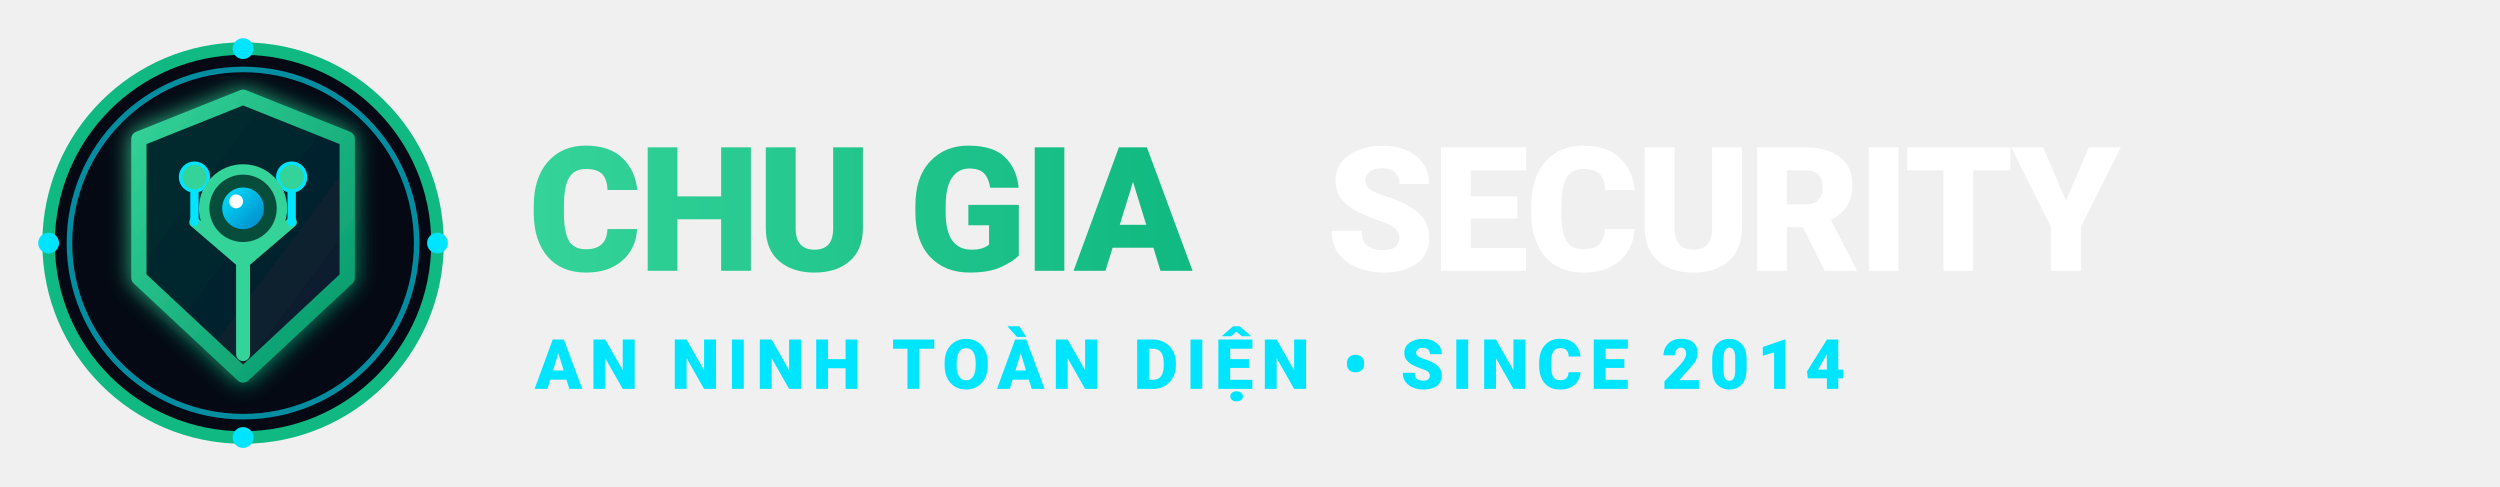
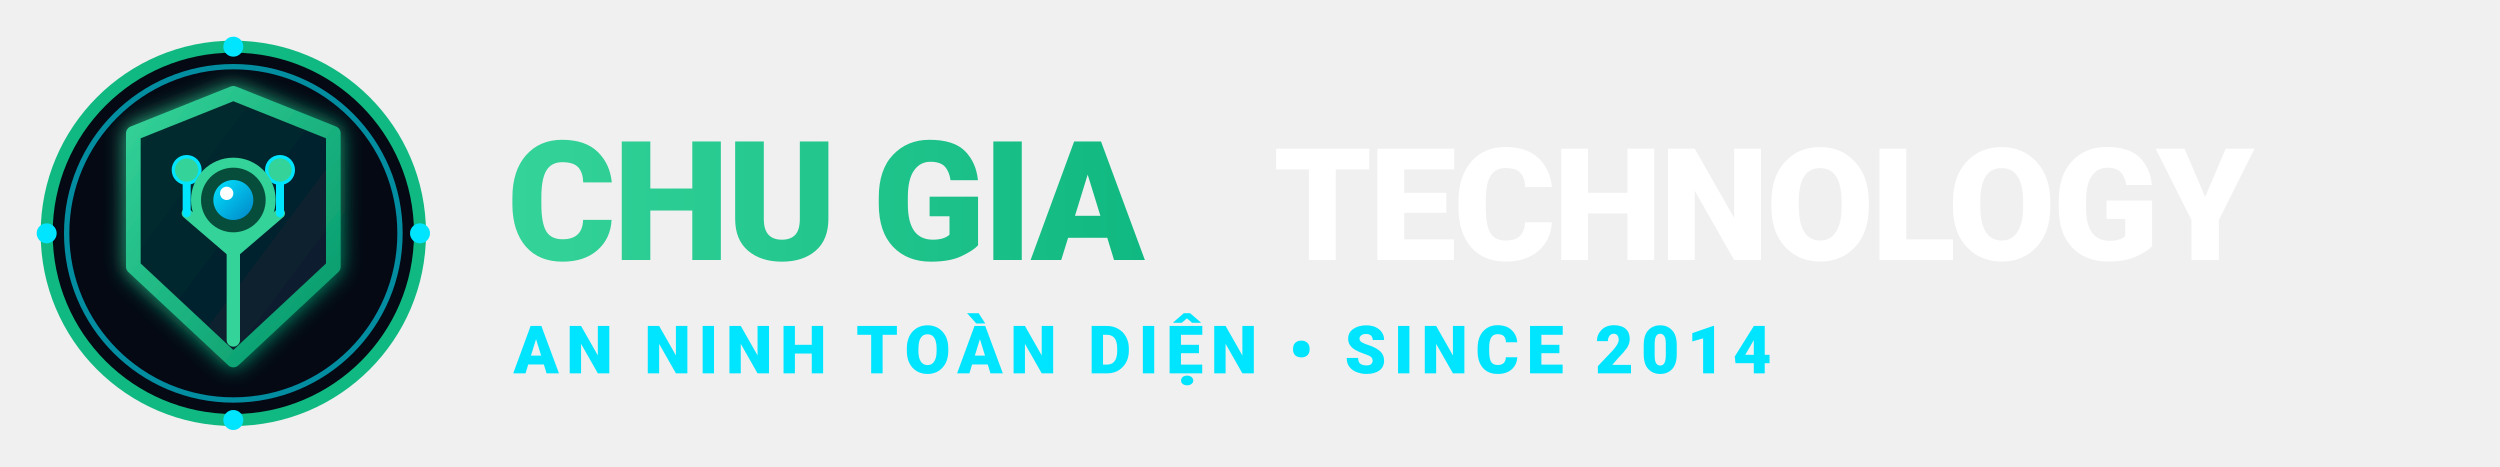
- <svg xmlns="http://www.w3.org/2000/svg" viewBox="0 0 360 70" width="360" height="70">
+ <svg xmlns="http://www.w3.org/2000/svg" viewBox="0 0 375 70" width="375" height="70">
  <defs>
    <linearGradient id="emGradH" x1="0%" y1="0%" x2="100%" y2="100%">
      <stop offset="0%" stop-color="#34D399" />
      <stop offset="100%" stop-color="#059669" />
    </linearGradient>
    <linearGradient id="bgShieldH" x1="0%" y1="0%" x2="100%" y2="100%">
      <stop offset="0%" stop-color="#042F2E" />
      <stop offset="100%" stop-color="#081A2E" />
    </linearGradient>
    <linearGradient id="cyanGH" x1="0%" y1="0%" x2="100%" y2="100%">
      <stop offset="0%" stop-color="#00E5FF" />
      <stop offset="100%" stop-color="#0284C7" />
    </linearGradient>
    <linearGradient id="brandGradH" x1="0%" y1="0%" x2="100%" y2="0%">
      <stop offset="0%" stop-color="#34D399" />
      <stop offset="100%" stop-color="#10B981" />
    </linearGradient>
    <filter id="glowH" x="-20%" y="-20%" width="140%" height="140%">
      <feGaussianBlur stdDeviation="1.5" result="blur" />
      <feComposite in="SourceGraphic" in2="blur" operator="over" />
    </filter>
  </defs>
  <g transform="translate(6, 6)">
    <circle cx="29" cy="29" r="28" fill="#040914" stroke="#10B981" stroke-width="1.8" />
    <circle cx="29" cy="29" r="25" fill="none" stroke="#00E5FF" stroke-width="0.8" opacity="0.6" />
    <circle cx="29" cy="1" r="1.5" fill="#00E5FF" />
    <circle cx="29" cy="57" r="1.5" fill="#00E5FF" />
    <circle cx="1" cy="29" r="1.5" fill="#00E5FF" />
    <circle cx="57" cy="29" r="1.5" fill="#00E5FF" />
    <path d="M29 8 L44 14 L44 34 L29 48 L14 34 L14 14 Z" fill="url(#bgShieldH)" stroke="url(#emGradH)" stroke-width="2.2" stroke-linejoin="round" filter="url(#glowH)" />
    <line x1="29" y1="45" x2="29" y2="25" stroke="#34D399" stroke-width="2" stroke-linecap="round" />
    <line x1="29" y1="32" x2="22" y2="26" stroke="#34D399" stroke-width="1.5" stroke-linecap="round" />
    <line x1="22" y1="26" x2="22" y2="20" stroke="#00E5FF" stroke-width="1.2" stroke-linecap="round" />
    <circle cx="22" cy="19.5" r="2" fill="#34D399" stroke="#00E5FF" stroke-width="0.5" />
    <line x1="29" y1="32" x2="36" y2="26" stroke="#34D399" stroke-width="1.5" stroke-linecap="round" />
    <line x1="36" y1="26" x2="36" y2="20" stroke="#00E5FF" stroke-width="1.2" stroke-linecap="round" />
    <circle cx="36" cy="19.5" r="2" fill="#34D399" stroke="#00E5FF" stroke-width="0.5" />
    <circle cx="29" cy="24" r="5.6" fill="#064E3B" stroke="#34D399" stroke-width="1.5" />
    <circle cx="29" cy="24" r="3" fill="url(#cyanGH)" />
    <circle cx="28" cy="23" r="1" fill="#FFFFFF" />
  </g>
  <g transform="translate(76, 12)">
    <text x="0" y="27" font-family="'Plus Jakarta Sans', -apple-system, BlinkMacSystemFont, 'Segoe UI', Roboto, sans-serif" font-size="25" font-weight="900" fill="url(#brandGradH)" letter-spacing="-0.5">
      CHU GIA
    </text>
-     <text x="115" y="27" font-family="'Plus Jakarta Sans', -apple-system, BlinkMacSystemFont, 'Segoe UI', Roboto, sans-serif" font-size="25" font-weight="900" fill="#FFFFFF" letter-spacing="-0.5">
-       SECURITY
+     <text x="115" y="27" font-family="'Plus Jakarta Sans', -apple-system, BlinkMacSystemFont, 'Segoe UI', Roboto, sans-serif" font-size="23.5" font-weight="900" fill="#FFFFFF" letter-spacing="-0.5">
+       TECHNOLOGY
    </text>
    <text x="1" y="44" font-family="'Plus Jakarta Sans', -apple-system, BlinkMacSystemFont, 'Segoe UI', Roboto, sans-serif" font-size="10" font-weight="800" fill="#00E5FF" letter-spacing="1.1">
      AN NINH TOÀN DIỆN • SINCE 2014
    </text>
  </g>
</svg>
